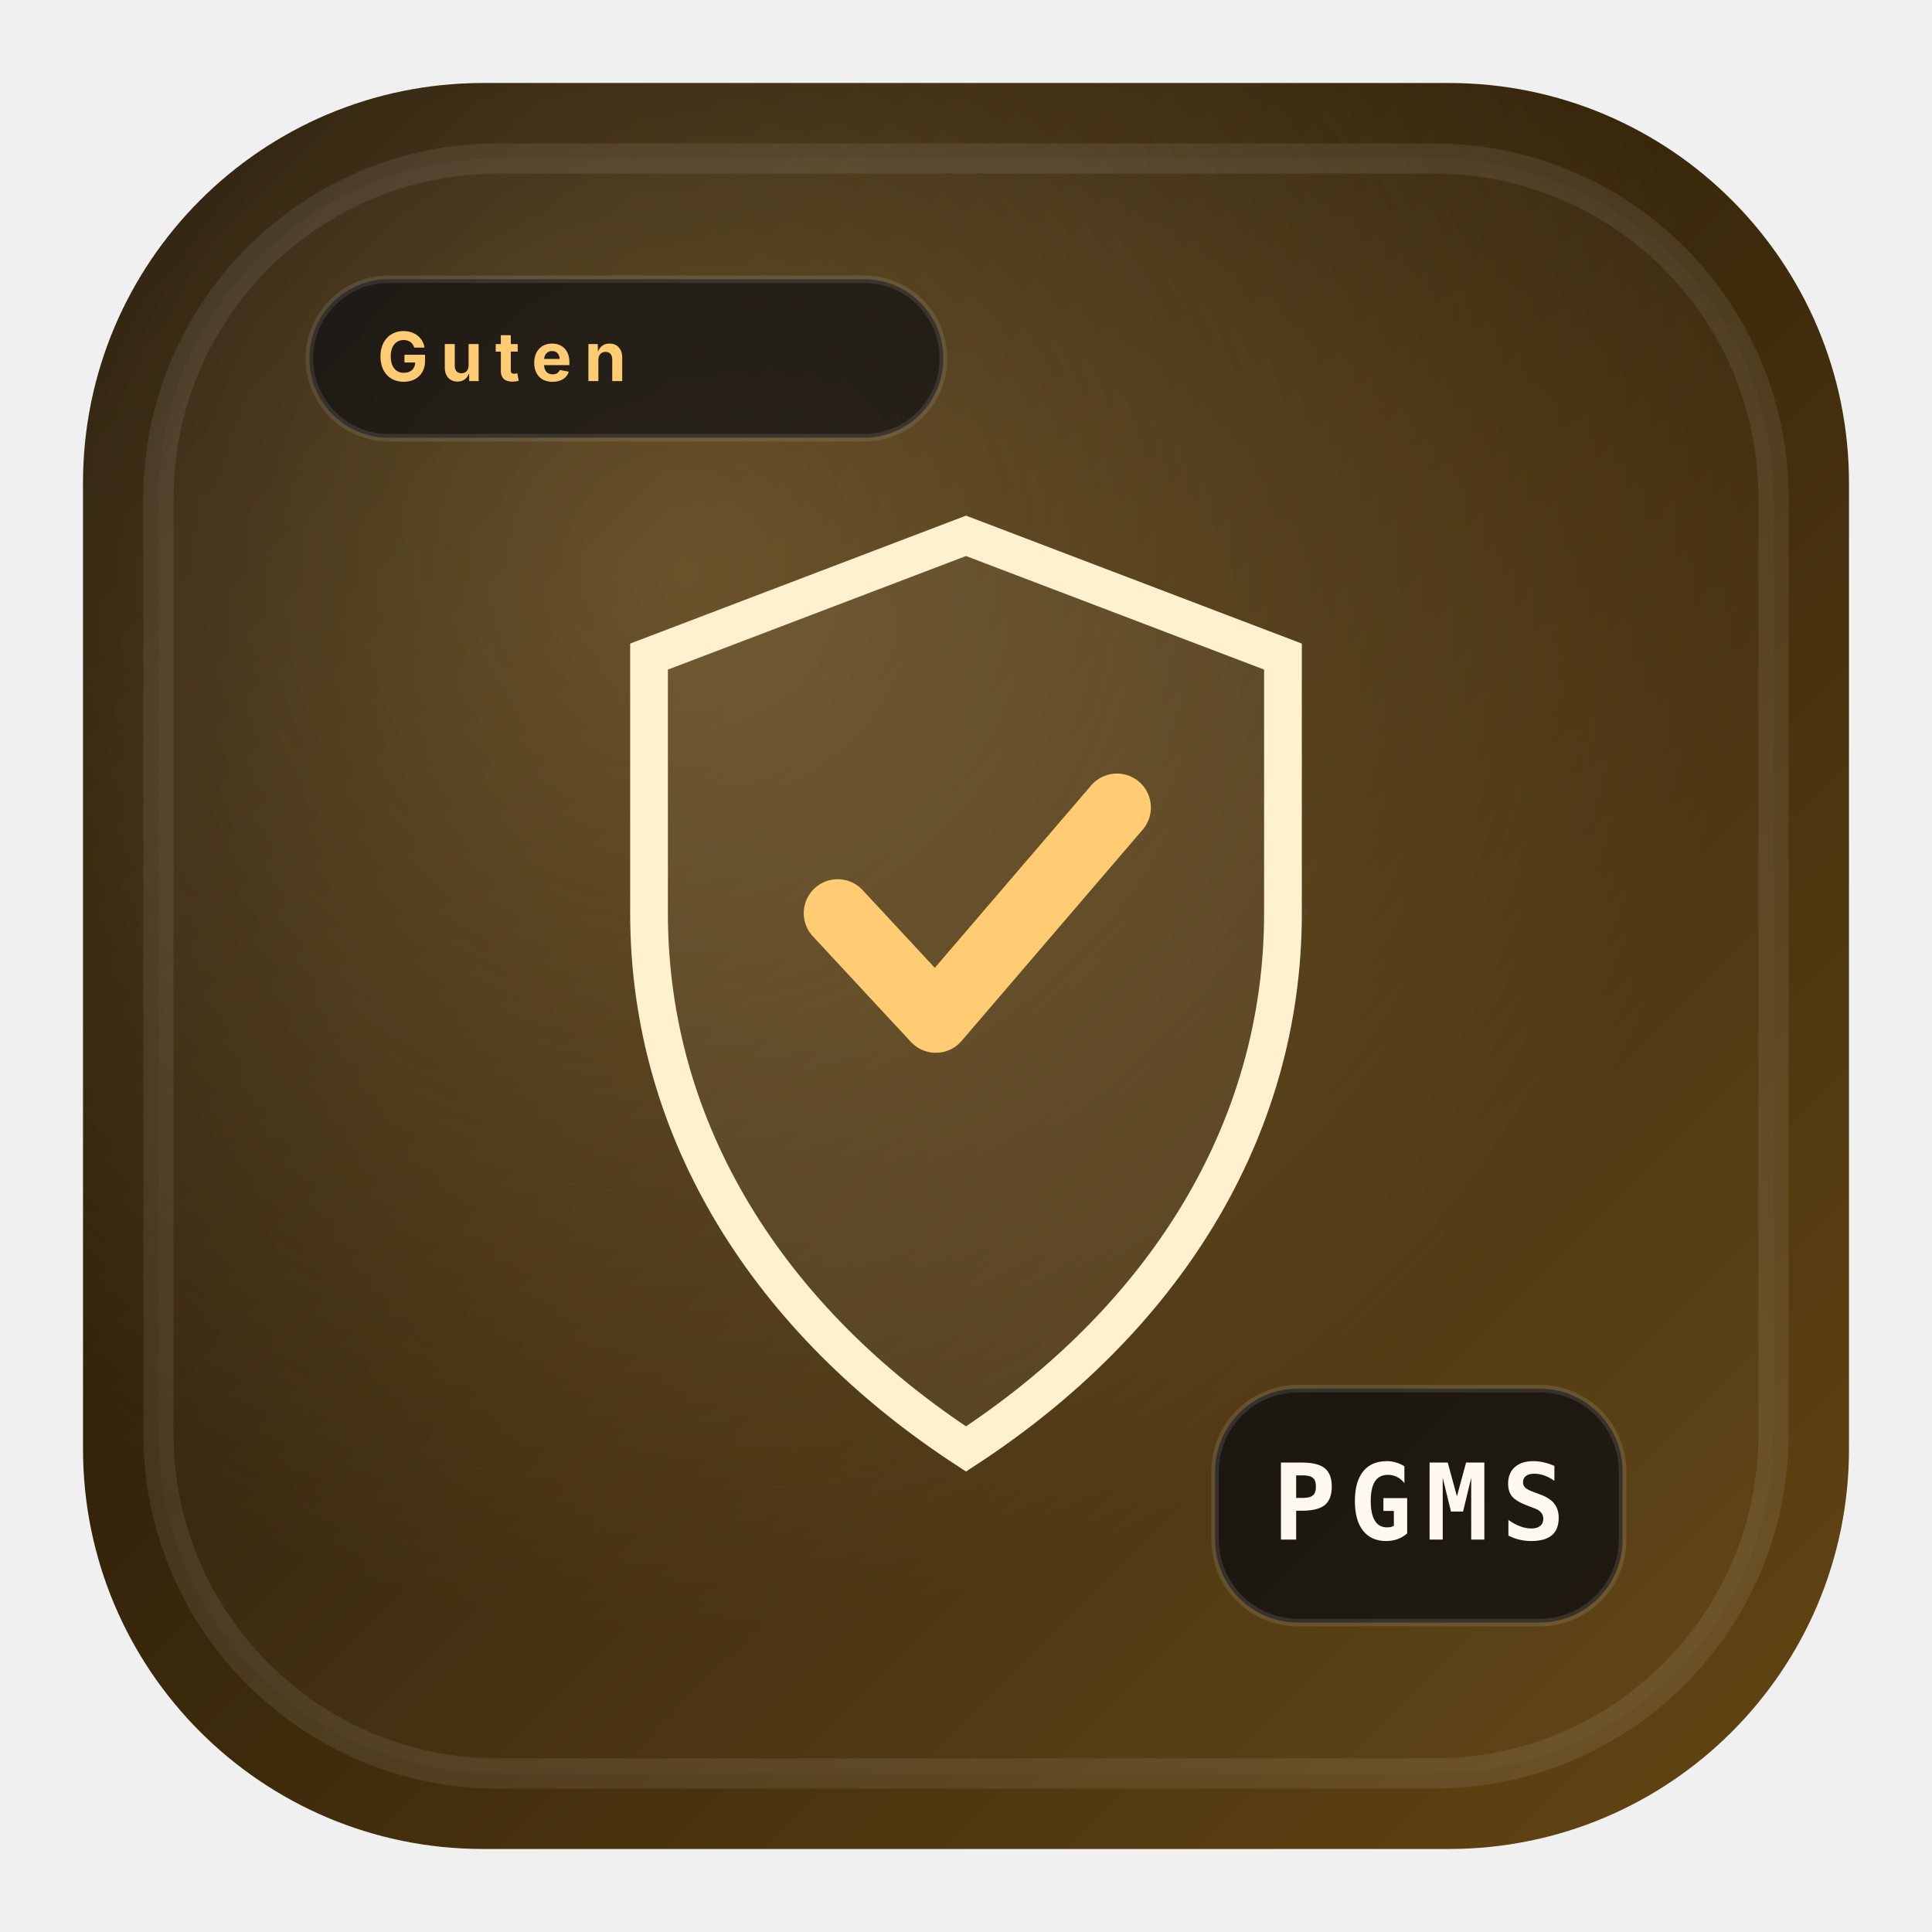
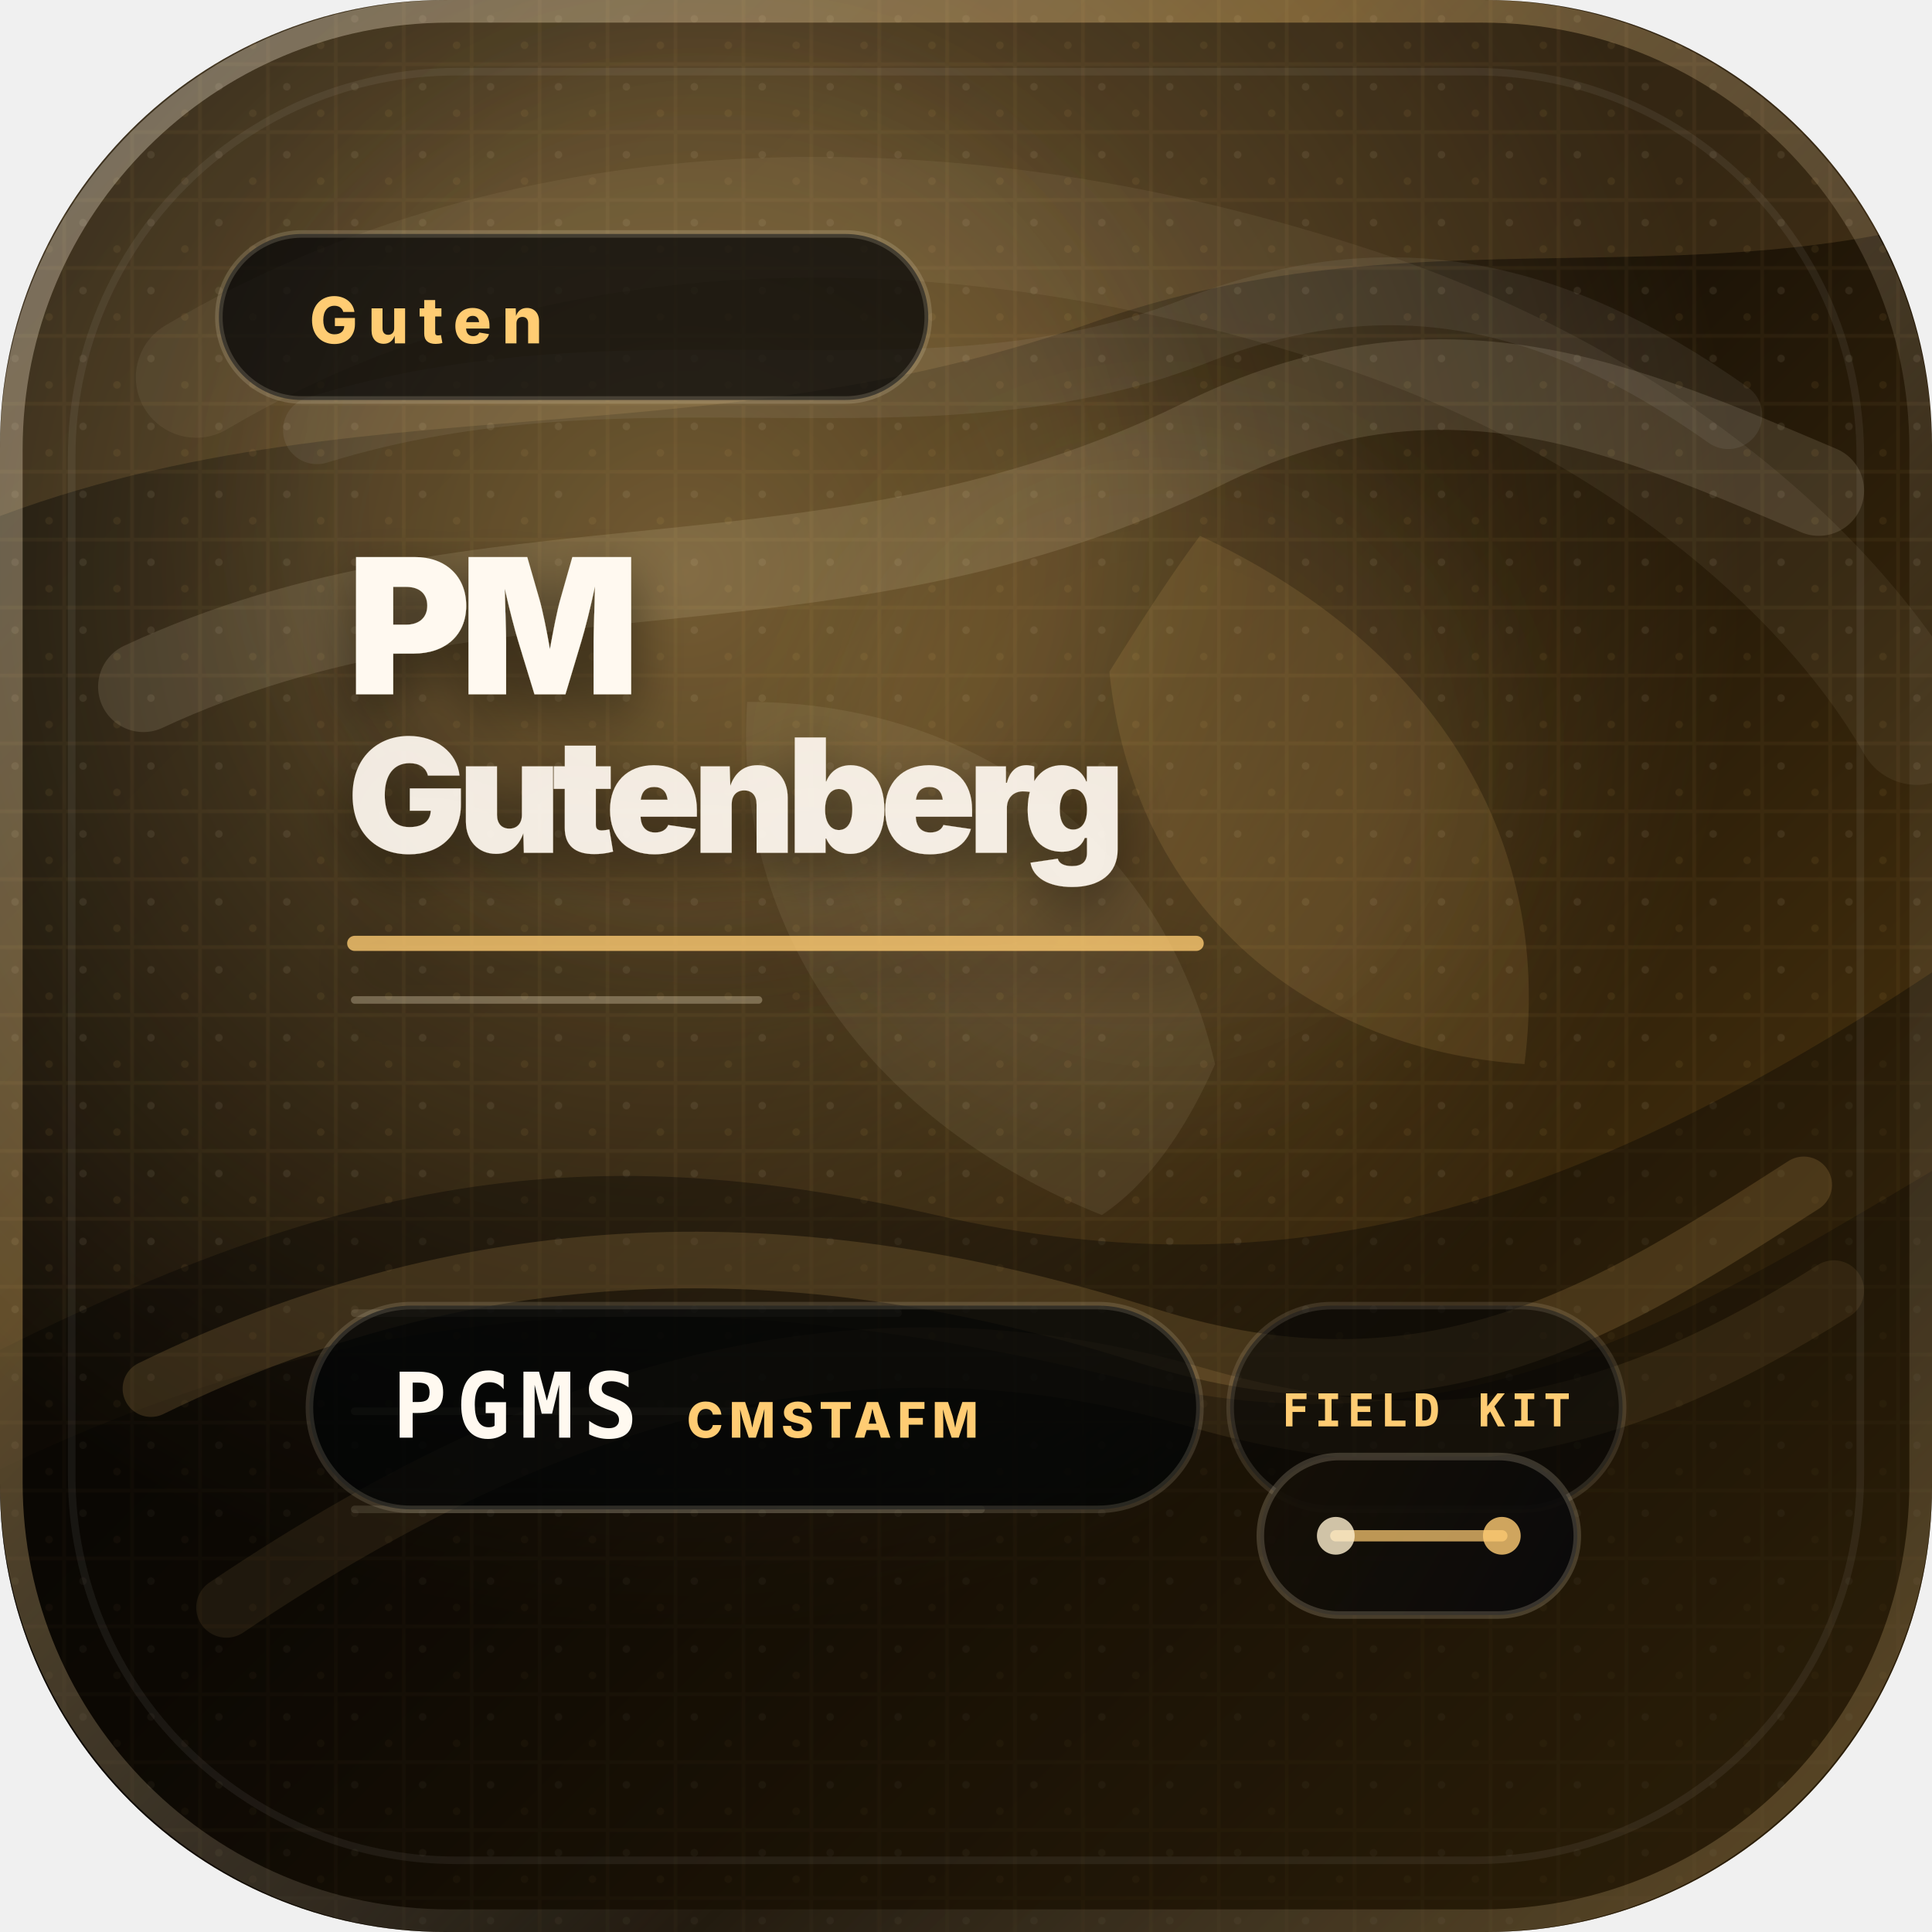
<svg xmlns="http://www.w3.org/2000/svg" width="512" height="512" viewBox="0 0 512 512" fill="none" role="img" aria-label="Project Gutenberg: Military Science icon">
  <defs>
-     <linearGradient id="bg" x1="56" y1="56" x2="456" y2="456" gradientUnits="userSpaceOnUse">
-       <stop stop-color="#191106" />
+     <clipPath id="tileClip">
+       <rect x="0" y="0" width="512" height="512" rx="118" />
+     </clipPath>
+     <linearGradient id="bg" x1="0" y1="0" x2="512" y2="512" gradientUnits="userSpaceOnUse">
+       <stop stop-color="#020406" />
+       <stop offset="0.48" stop-color="#191106" />
      <stop offset="1" stop-color="#5F4212" />
    </linearGradient>
+     <linearGradient id="line" x1="128" y1="132" x2="394" y2="386" gradientUnits="userSpaceOnUse">
+       <stop stop-color="#FFF0D0" />
+       <stop offset="0.46" stop-color="#FFCC73" />
+       <stop offset="1" stop-color="#FFCC73" />
+     </linearGradient>
+     <linearGradient id="rim" x1="0" y1="0" x2="512" y2="512" gradientUnits="userSpaceOnUse">
+       <stop stop-color="#FFFFFF" stop-opacity="0.62" />
+       <stop offset="0.34" stop-color="#FFCC73" stop-opacity="0.66" />
+       <stop offset="0.68" stop-color="#FFFFFF" stop-opacity="0.08" />
+       <stop offset="1" stop-color="#FFCC73" stop-opacity="0.5" />
+     </linearGradient>
+     <linearGradient id="badge" x1="326" y1="368" x2="434" y2="430" gradientUnits="userSpaceOnUse">
+       <stop stop-color="#191106" />
+       <stop offset="1" stop-color="#05070B" />
+     </linearGradient>
+     <linearGradient id="coverGlass" x1="84" y1="106" x2="428" y2="406" gradientUnits="userSpaceOnUse">
+       <stop stop-color="#FFFFFF" stop-opacity="0.08" />
+       <stop offset="0.46" stop-color="#FFCC73" stop-opacity="0.025" />
+       <stop offset="1" stop-color="#000000" stop-opacity="0.2" />
+     </linearGradient>
    <radialGradient id="glow" cx="0" cy="0" r="1" gradientUnits="userSpaceOnUse" gradientTransform="translate(180 152) rotate(52) scale(282 282)">
-       <stop stop-color="#FFCC73" stop-opacity="0.28" />
+       <stop stop-color="#FFCC73" stop-opacity="0.36" />
      <stop offset="1" stop-color="#FFCC73" stop-opacity="0" />
    </radialGradient>
+     <pattern id="grain" width="18" height="18" patternUnits="userSpaceOnUse">
+       <path d="M0 17H18M17 0V18" stroke="#FFCC73" stroke-opacity="0.08" stroke-width="1" />
+       <circle cx="4" cy="5" r="1" fill="#FFF0D0" fill-opacity="0.14" />
+       <circle cx="13" cy="12" r="1" fill="#FFCC73" fill-opacity="0.12" />
+     </pattern>
+     <filter id="glyphGlow" x="-40%" y="-40%" width="180%" height="180%" color-interpolation-filters="sRGB">
+       <feDropShadow dx="0" dy="0" stdDeviation="8" flood-color="#FFCC73" flood-opacity="0.42" />
+       <feDropShadow dx="0" dy="16" stdDeviation="18" flood-color="#000000" flood-opacity="0.36" />
+     </filter>
+     <filter id="softBlur" x="-30%" y="-30%" width="160%" height="160%">
+       <feGaussianBlur stdDeviation="18" />
+     </filter>
+     <filter id="titleLift" x="-20%" y="-20%" width="140%" height="140%">
+       <feDropShadow dx="0" dy="6" stdDeviation="7" flood-color="#000000" flood-opacity="0.45" />
+     </filter>
  </defs>
-   <rect x="22" y="22" width="468" height="468" rx="106" fill="url(#bg)" />
-   <rect x="22" y="22" width="468" height="468" rx="106" fill="url(#glow)" />
-   <rect x="42" y="42" width="428" height="428" rx="90" fill="rgba(255,255,255,0.02)" stroke="rgba(255,255,255,0.08)" stroke-width="8" />
-   <path d="M256 142L340 174V242C340 300 308 350 256 384C204 350 172 300 172 242V174L256 142Z" fill="rgba(255,255,255,0.05)" stroke="#FFF0D0" stroke-width="10" />
-   <path d="M222 242L248 270L296 214" stroke="#FFCC73" stroke-width="18" stroke-linecap="round" stroke-linejoin="round" />
-   <rect x="82" y="74" width="168" height="42" rx="21" fill="rgba(7,10,16,0.64)" stroke="rgba(255,255,255,0.10)" stroke-width="2" />
-   <text x="100" y="101" fill="#FFCC73" font-family="Inter, SF Pro Display, Arial, sans-serif" font-size="18" font-weight="700" letter-spacing="0.18em">Guten</text>
-   <rect x="322" y="368" width="108" height="62" rx="22" fill="rgba(7,10,16,0.72)" stroke="rgba(255,255,255,0.11)" stroke-width="2" />
-   <text x="376" y="408" text-anchor="middle" fill="#FFF9F0" font-family="JetBrains Mono, SF Mono, monospace" font-size="28" font-weight="700" letter-spacing="0.12em">PGMS</text>
+   <g clip-path="url(#tileClip)">
+     <rect width="512" height="512" fill="url(#bg)" />
+     <rect width="512" height="512" fill="url(#glow)" />
+     <rect width="512" height="512" fill="url(#grain)" opacity="0.55" />
+     <path d="M-20 368C86 312 152 300 248 322C344 344 424 320 532 244V532H-20V368Z" fill="#000000" opacity="0.34" />
+     <path d="M52 100C140 48 252 46 360 82C432 106 484 150 508 192" stroke="#FFF0D0" stroke-width="32" stroke-linecap="round" opacity="0.06" />
+     <path d="M60 426C152 364 232 346 316 370C378 388 426 380 486 342" stroke="#FFCC73" stroke-width="16" stroke-linecap="round" opacity="0.11" />
+     <g opacity="0.94">
+       <path d="M-34 152C72 96 174 126 288 86C382 52 462 86 550 46V-30H-34V152Z" fill="#FFCC73" fill-opacity="0.13" />
+       <path d="M-28 404C86 340 186 338 300 366C398 390 462 338 540 294V552H-28V404Z" fill="#000000" fill-opacity="0.27" />
+       <path d="M38 182C128 140 220 166 318 118C382 86 430 108 482 130" fill="none" stroke="#FFF0D0" stroke-opacity="0.13" stroke-width="24" stroke-linecap="round" />
+       <path d="M40 368C134 322 222 328 304 354C380 378 428 346 478 314" fill="none" stroke="#FFCC73" stroke-opacity="0.16" stroke-width="15" stroke-linecap="round" />
+       <circle cx="189" cy="130" r="116" fill="#FFCC73" fill-opacity="0.08" filter="url(#softBlur)" />
+       <circle cx="307" cy="202" r="88" fill="#FFCC73" fill-opacity="0.08" filter="url(#softBlur)" />
+       <path d="M84 114C168 88 244 116 316 88C366 68 410 76 458 110" fill="none" stroke="#FFFFFF" stroke-opacity="0.07" stroke-width="18" stroke-linecap="round" />
+     </g>
+     <g opacity="0.76">
+       <path d="M318 142C378 170 412 220 404 282C344 278 300 238 294 178C304 162 312 150 318 142Z" fill="#FFCC73" fill-opacity="0.15" />
+       <path d="M292 322C232 298 194 248 198 186C258 186 308 222 322 282C314 300 304 314 292 322Z" fill="#FFF0D0" fill-opacity="0.1" />
+       <path d="M94 348H238M94 374H204M94 400H260" stroke="#FFF0D0" stroke-opacity="0.16" stroke-width="2" stroke-linecap="round" />
+     </g>
+     <g filter="url(#titleLift)">
+       <text x="92" y="184" fill="#FFF9F0" font-family="Inter, SF Pro Display, Arial, sans-serif" font-size="50" font-weight="900" letter-spacing="-0.06em">PM</text>
+       <text x="92" y="226" fill="#FFF9F0" fill-opacity="0.92" font-family="Inter, SF Pro Display, Arial, sans-serif" font-size="42" font-weight="900" letter-spacing="-0.055em">Gutenberg</text>
+       <path d="M94 250H317" stroke="#FFCC73" stroke-width="4" stroke-linecap="round" opacity="0.78" />
+       <path d="M94 265H201" stroke="#FFF0D0" stroke-width="2" stroke-linecap="round" opacity="0.28" />
+     </g>
+     <g>
+       <rect x="82" y="346" width="236" height="54" rx="27" fill="#020406" fill-opacity="0.76" stroke="#FFF0D0" stroke-opacity="0.14" stroke-width="2" />
+       <text x="104" y="381" fill="#FFF9F0" font-family="JetBrains Mono, SF Mono, monospace" font-size="24" font-weight="900" letter-spacing="0.1em">PGMS</text>
+       <text x="182" y="381" fill="#FFCC73" font-family="Inter, SF Pro Display, Arial, sans-serif" font-size="13" font-weight="800" letter-spacing="0.12em">CMSTAFM</text>
+       <rect x="326" y="346" width="104" height="54" rx="27" fill="#020406" fill-opacity="0.58" stroke="#FFF0D0" stroke-opacity="0.12" stroke-width="2" />
+       <text x="378" y="378" text-anchor="middle" fill="#FFCC73" font-family="JetBrains Mono, SF Mono, monospace" font-size="12" font-weight="800" letter-spacing="0.12em">FIELD KIT</text>
+     </g>
+     <rect x="58" y="62" width="188" height="44" rx="22" fill="#020406" fill-opacity="0.72" stroke="#FFF0D0" stroke-opacity="0.16" stroke-width="2" />
+     <text x="82" y="91" fill="#FFCC73" font-family="Inter, SF Pro Display, Arial, sans-serif" font-size="17" font-weight="800" letter-spacing="0.16em">Guten</text>
+     <rect x="334" y="386" width="84" height="42" rx="21" fill="url(#badge)" fill-opacity="0.92" stroke="#FFF0D0" stroke-opacity="0.18" stroke-width="2" />
+     <path d="M354 407H398" stroke="#FFCC73" stroke-opacity="0.72" stroke-width="3" stroke-linecap="round" />
+     <circle cx="354" cy="407" r="5" fill="#FFF0D0" opacity="0.8" />
+     <circle cx="398" cy="407" r="5" fill="#FFCC73" opacity="0.8" />
+   </g>
+   <rect x="3" y="3" width="506" height="506" rx="116" stroke="url(#rim)" stroke-opacity="0.5" stroke-width="6" />
+   <rect x="19" y="19" width="474" height="474" rx="102" stroke="#FFFFFF" stroke-opacity="0.06" stroke-width="2" />
</svg>
